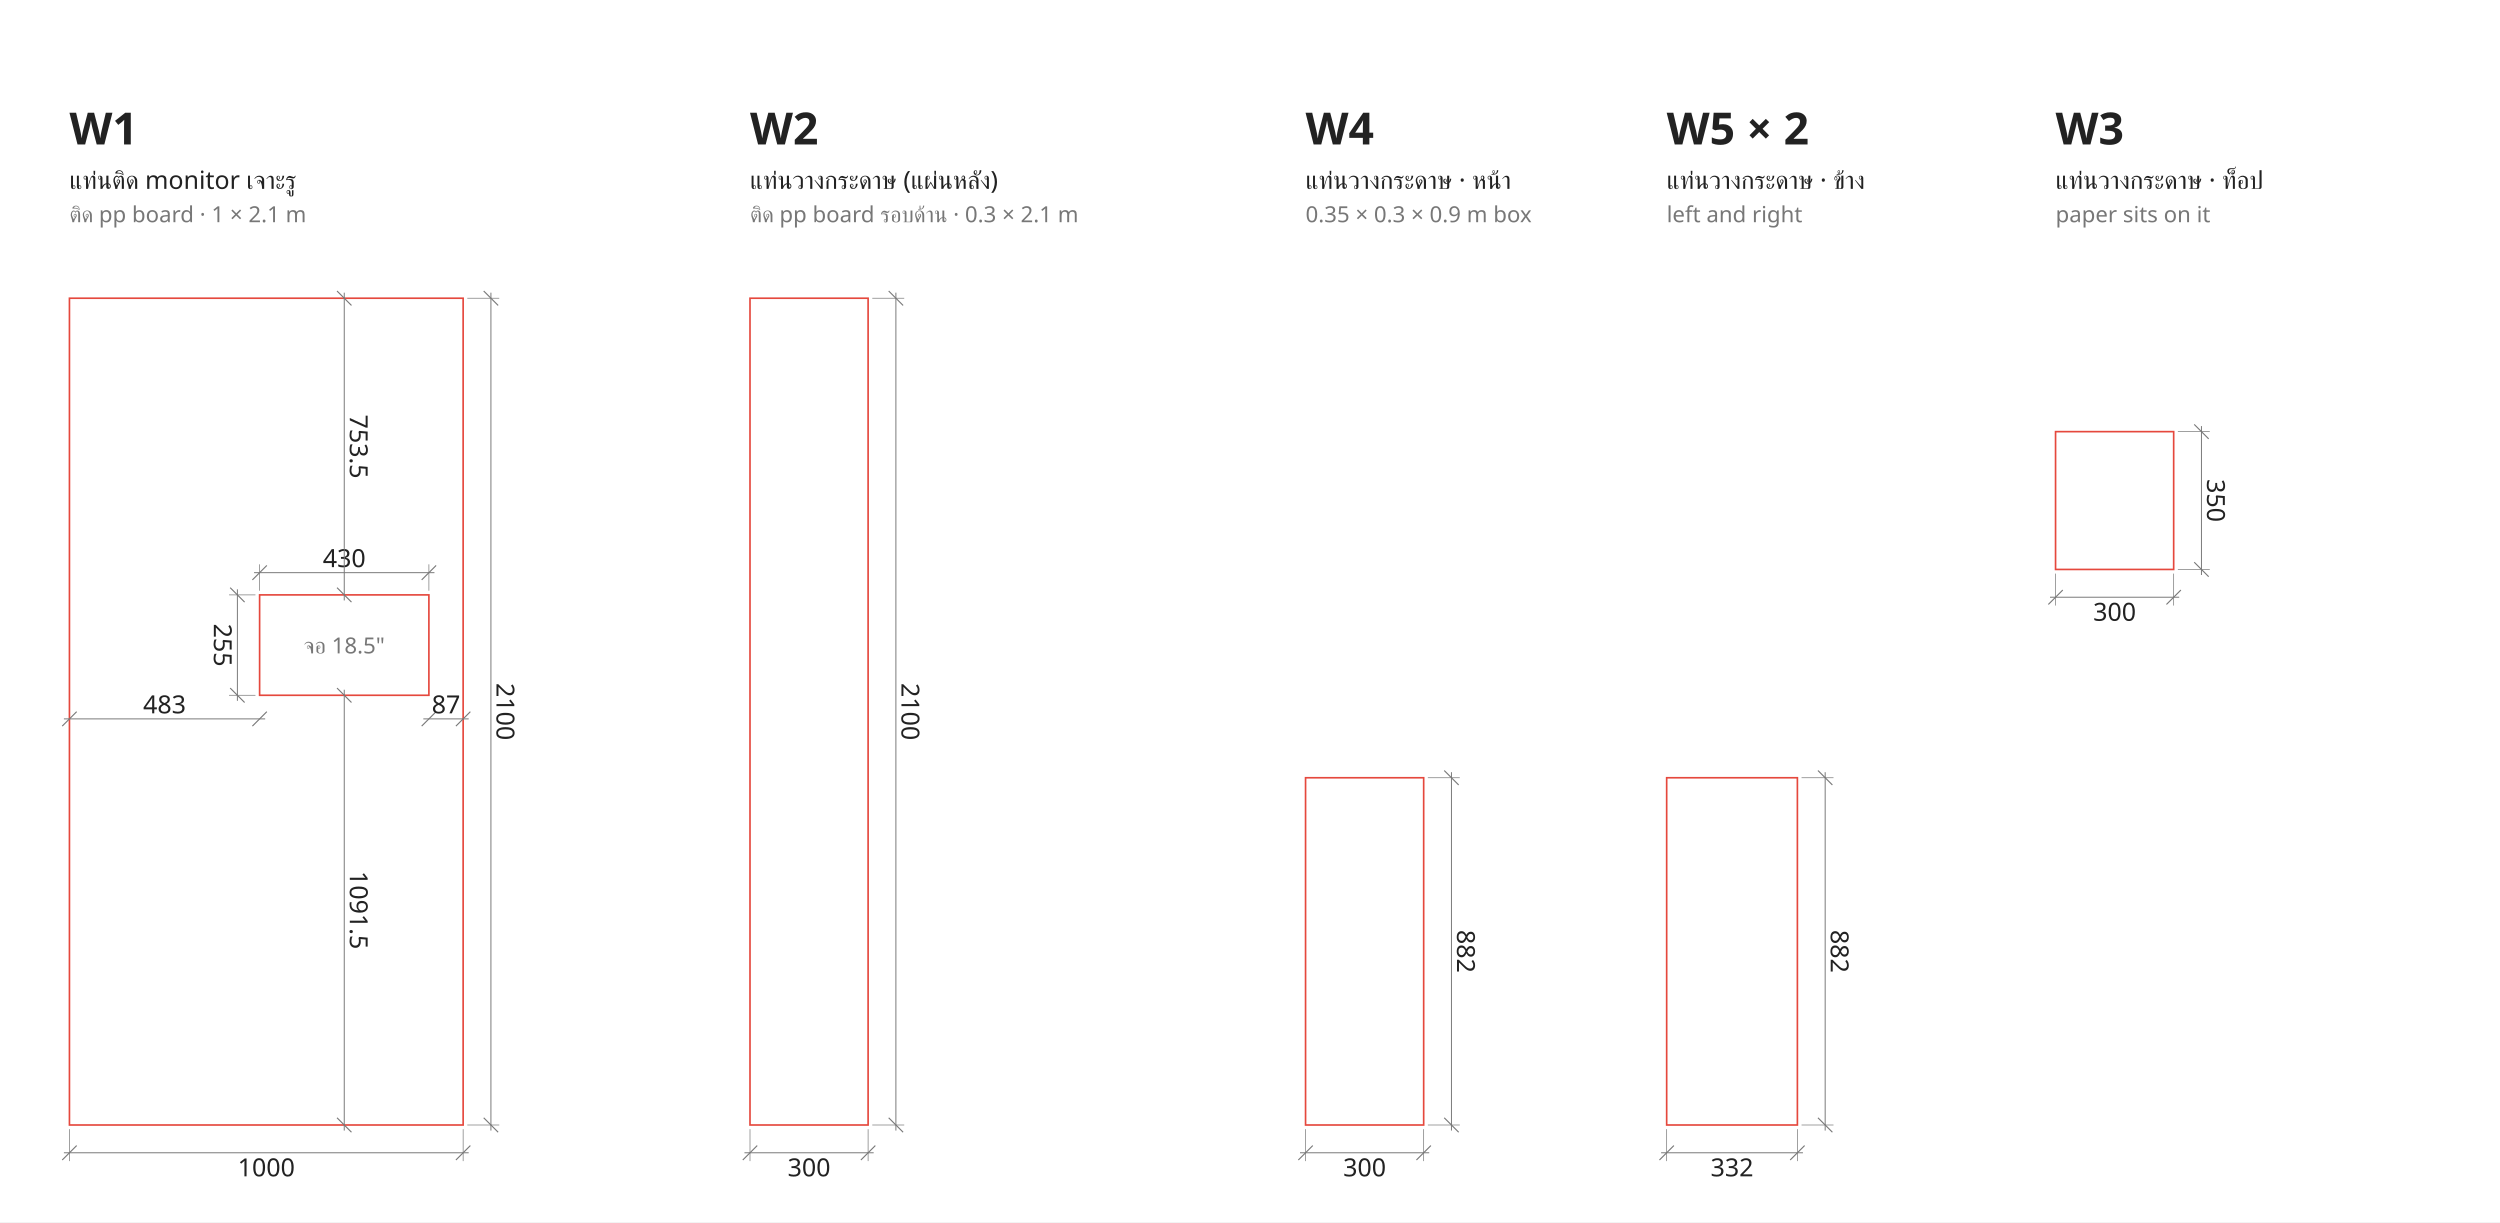
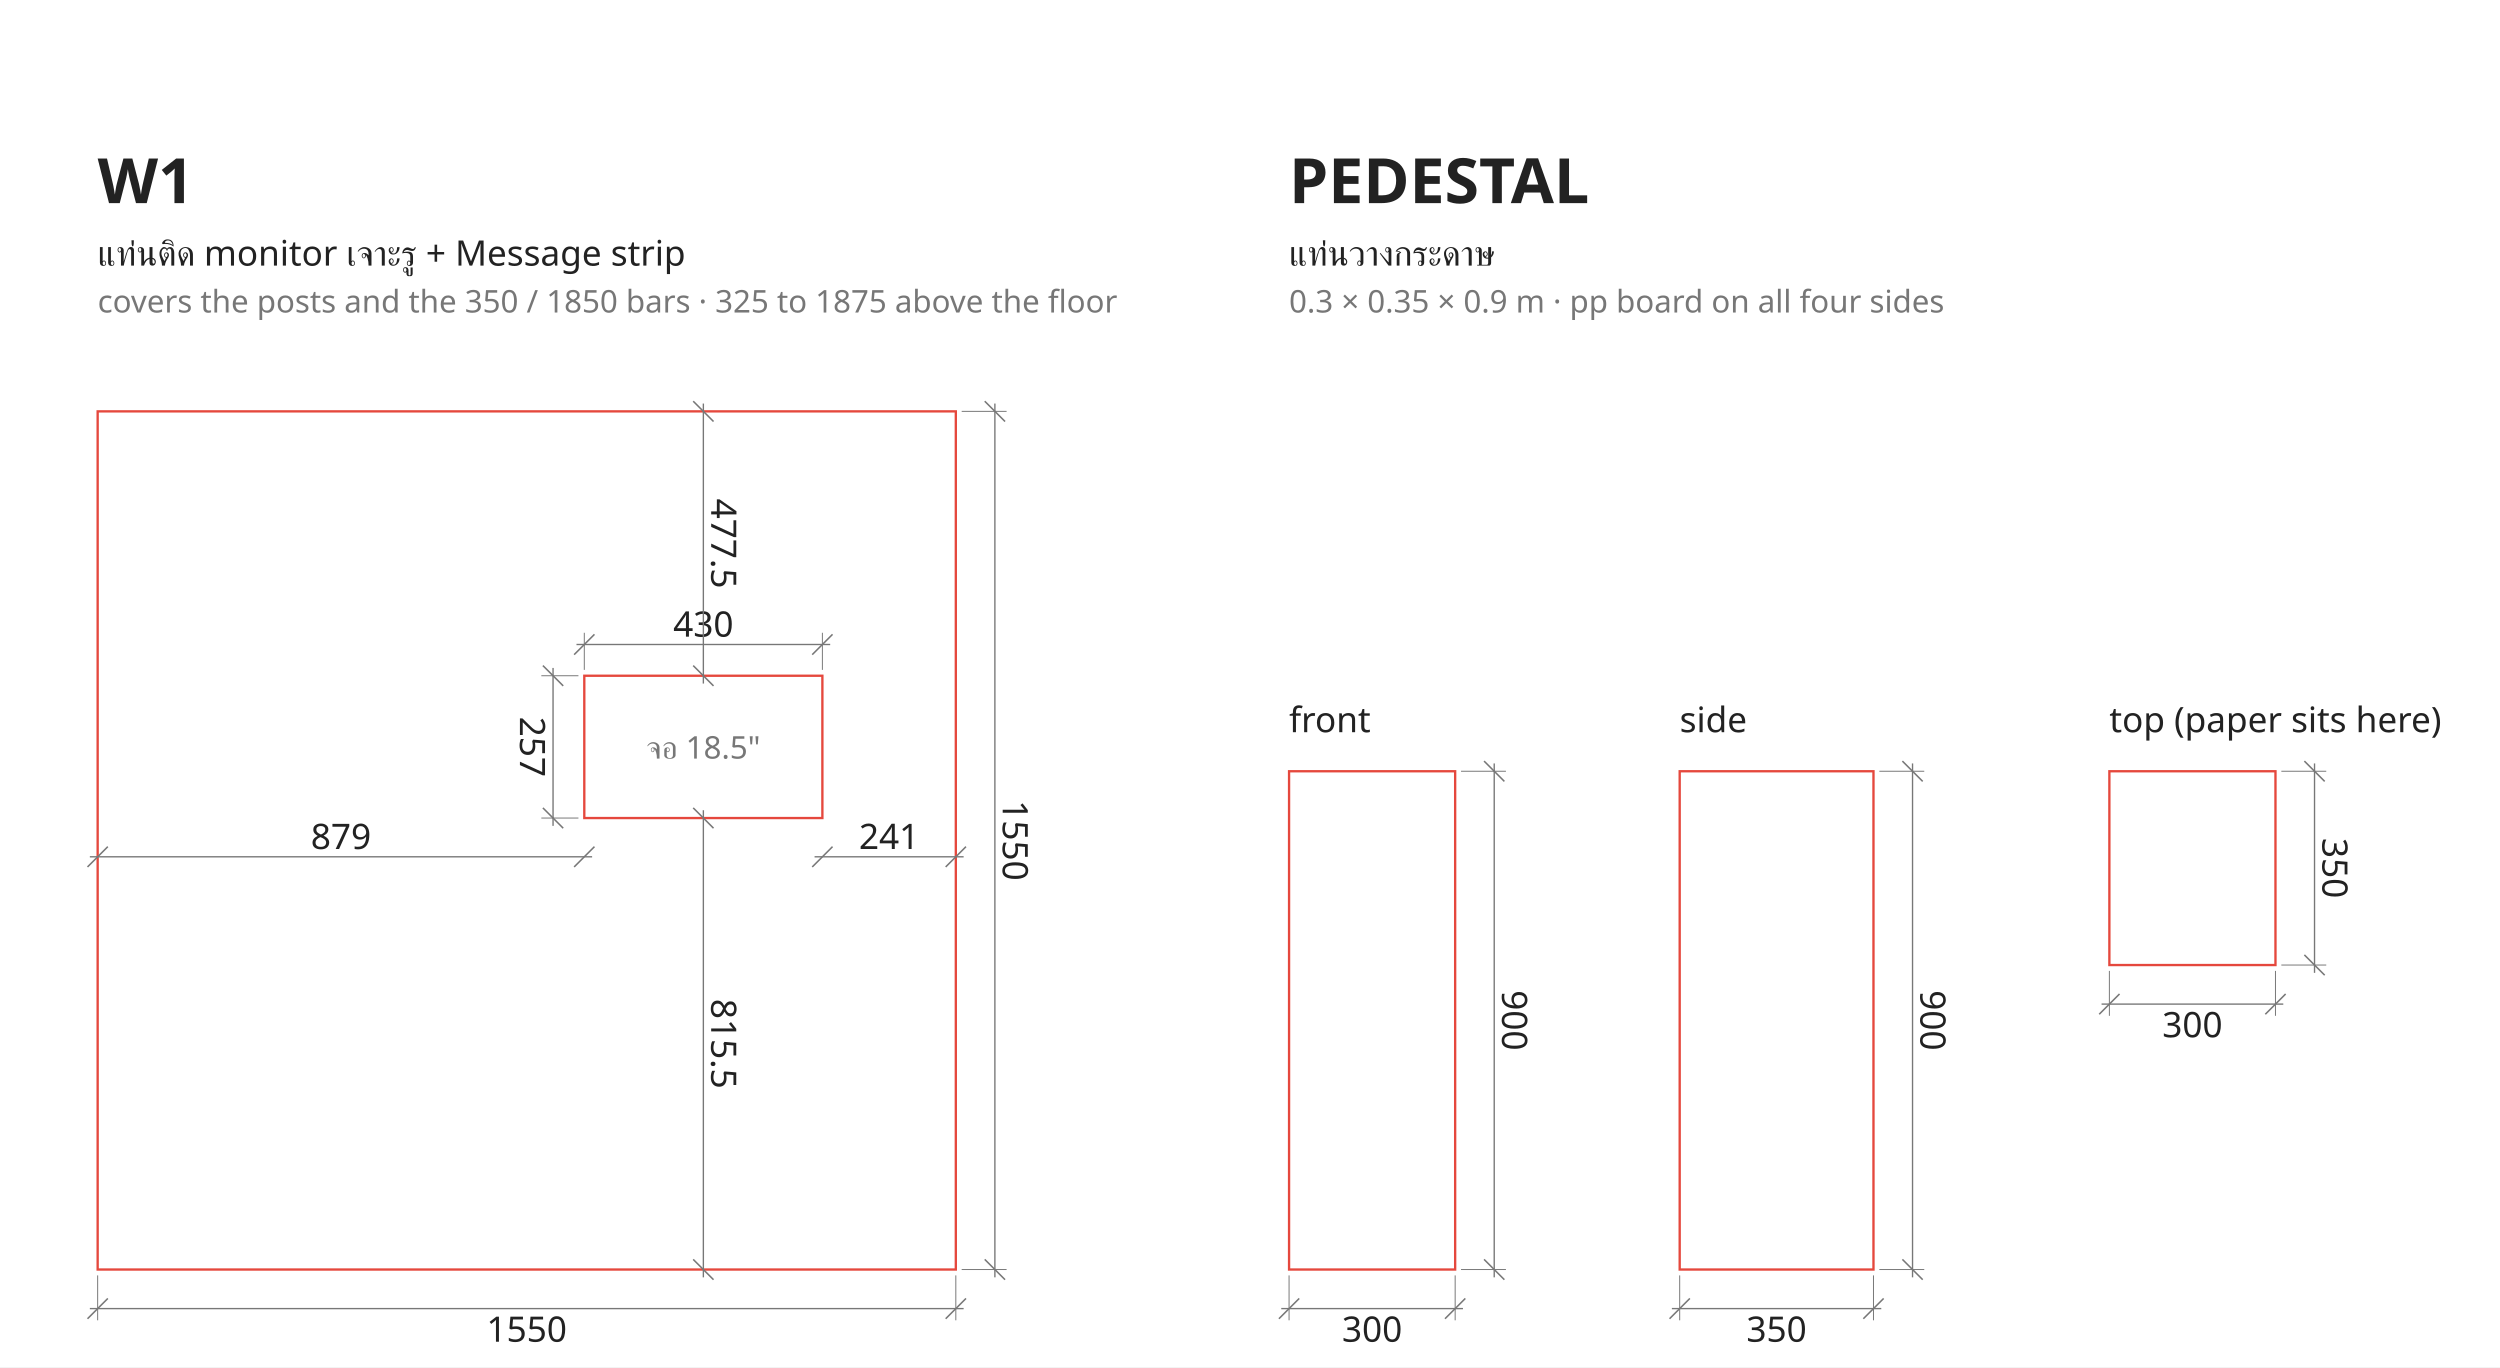
- <svg xmlns="http://www.w3.org/2000/svg" viewBox="0 0 900 440" width="900pt" height="440pt">
+ <svg xmlns="http://www.w3.org/2000/svg" viewBox="0 0 640 350" width="640pt" height="350pt">
  <rect width="100%" height="100%" fill="#fff" />
-   <path d="M25.00,405.00 L166.73,405.00 L166.73,107.36 L25.00,107.36 Z" fill="none" stroke="#e5483d" stroke-width="0.6" />
-   <path d="M25.00,406.50 L25.00,418.00" fill="none" stroke="#777" stroke-width="0.25" />
-   <path d="M166.73,406.50 L166.73,418.00" fill="none" stroke="#777" stroke-width="0.25" />
-   <path d="M23.00,415.00 L168.73,415.00" fill="none" stroke="#777" stroke-width="0.35" />
-   <path d="M22.40,417.60 L27.60,412.40" fill="none" stroke="#777" stroke-width="0.4" />
-   <path d="M164.13,417.60 L169.33,412.40" fill="none" stroke="#777" stroke-width="0.4" />
-   <text font-family="IBMPlexSans" font-weight="400" x="95.87" y="423.48" font-size="9" text-anchor="middle" fill="#222" transform="rotate(0.00 95.87 423.48)">1000</text>
-   <path d="M168.23,405.00 L179.73,405.00" fill="none" stroke="#777" stroke-width="0.25" />
-   <path d="M168.23,107.36 L179.73,107.36" fill="none" stroke="#777" stroke-width="0.25" />
-   <path d="M176.73,407.00 L176.73,105.36" fill="none" stroke="#777" stroke-width="0.35" />
-   <path d="M179.33,407.60 L174.13,402.40" fill="none" stroke="#777" stroke-width="0.4" />
-   <path d="M179.33,109.96 L174.13,104.76" fill="none" stroke="#777" stroke-width="0.4" />
-   <text font-family="IBMPlexSans" font-weight="400" x="178.73" y="256.18" font-size="9" text-anchor="middle" fill="#222" transform="rotate(90.00 178.73 256.18)">2100</text>
+   <path d="M25.00,325.00 L244.69,325.00 L244.69,105.31 L25.00,105.31 Z" fill="none" stroke="#e5483d" stroke-width="0.6" />
+   <path d="M25.00,326.50 L25.00,338.00" fill="none" stroke="#777" stroke-width="0.25" />
+   <path d="M244.69,326.50 L244.69,338.00" fill="none" stroke="#777" stroke-width="0.25" />
+   <path d="M23.00,335.00 L246.69,335.00" fill="none" stroke="#777" stroke-width="0.35" />
+   <path d="M22.40,337.60 L27.60,332.40" fill="none" stroke="#777" stroke-width="0.4" />
+   <path d="M242.09,337.60 L247.29,332.40" fill="none" stroke="#777" stroke-width="0.4" />
+   <text font-family="IBMPlexSans" font-weight="400" x="134.84" y="343.48" font-size="9" text-anchor="middle" fill="#222" transform="rotate(0.00 134.84 343.48)">1550</text>
+   <path d="M246.19,325.00 L257.69,325.00" fill="none" stroke="#777" stroke-width="0.25" />
+   <path d="M246.19,105.31 L257.69,105.31" fill="none" stroke="#777" stroke-width="0.25" />
+   <path d="M254.69,327.00 L254.69,103.31" fill="none" stroke="#777" stroke-width="0.35" />
+   <path d="M257.29,327.60 L252.09,322.40" fill="none" stroke="#777" stroke-width="0.4" />
+   <path d="M257.29,107.91 L252.09,102.71" fill="none" stroke="#777" stroke-width="0.4" />
+   <text font-family="IBMPlexSans" font-weight="400" x="256.69" y="215.16" font-size="9" text-anchor="middle" fill="#222" transform="rotate(90.00 256.69 215.16)">1550</text>
  <text font-family="IBMPlexSans" font-weight="700" x="25.00" y="52.00" font-size="16" text-anchor="start" fill="#222" transform="rotate(0.00 25.00 52.00)">W1</text>
-   <text font-family="IBMPlexThai" font-weight="400" x="25.00" y="68.00" font-size="9" text-anchor="start" fill="#222" transform="rotate(0.00 25.00 68.00)">แท่นติด monitor เจาะรู</text>
-   <text font-family="IBMPlexThai" font-weight="400" x="25.00" y="80.00" font-size="8" text-anchor="start" fill="#777" transform="rotate(0.00 25.00 80.00)">ติด pp board · 1 × 2.1 m</text>
-   <path d="M93.46,250.30 L154.40,250.30 L154.40,214.16 L93.46,214.16 Z" fill="none" stroke="#e5483d" stroke-width="0.6" />
-   <path d="M93.46,212.66 L93.46,203.16" fill="none" stroke="#777" stroke-width="0.25" />
-   <path d="M154.40,212.66 L154.40,203.16" fill="none" stroke="#777" stroke-width="0.25" />
-   <path d="M91.46,206.16 L156.40,206.16" fill="none" stroke="#777" stroke-width="0.35" />
-   <path d="M90.86,208.76 L96.06,203.56" fill="none" stroke="#777" stroke-width="0.4" />
-   <path d="M151.80,208.76 L157.00,203.56" fill="none" stroke="#777" stroke-width="0.4" />
-   <text font-family="IBMPlexSans" font-weight="400" x="123.93" y="204.16" font-size="9" text-anchor="middle" fill="#222" transform="rotate(0.00 123.93 204.16)">430</text>
-   <path d="M91.96,250.30 L82.46,250.30" fill="none" stroke="#777" stroke-width="0.25" />
-   <path d="M91.96,214.16 L82.46,214.16" fill="none" stroke="#777" stroke-width="0.25" />
-   <path d="M85.46,252.30 L85.46,212.16" fill="none" stroke="#777" stroke-width="0.35" />
-   <path d="M88.06,252.90 L82.86,247.70" fill="none" stroke="#777" stroke-width="0.4" />
-   <path d="M88.06,216.76 L82.86,211.56" fill="none" stroke="#777" stroke-width="0.4" />
-   <text font-family="IBMPlexSans" font-weight="400" x="76.98" y="232.23" font-size="9" text-anchor="middle" fill="#222" transform="rotate(90.00 76.98 232.23)">255</text>
-   <path d="M23.00,258.80 L95.46,258.80" fill="none" stroke="#777" stroke-width="0.35" />
-   <path d="M22.40,261.40 L27.60,256.20" fill="none" stroke="#777" stroke-width="0.4" />
-   <path d="M90.86,261.40 L96.06,256.20" fill="none" stroke="#777" stroke-width="0.4" />
-   <text font-family="IBMPlexSans" font-weight="400" x="59.23" y="256.80" font-size="9" text-anchor="middle" fill="#222" transform="rotate(0.00 59.23 256.80)">483</text>
-   <path d="M152.40,258.80 L168.73,258.80" fill="none" stroke="#777" stroke-width="0.35" />
-   <path d="M151.80,261.40 L157.00,256.20" fill="none" stroke="#777" stroke-width="0.4" />
-   <path d="M164.13,261.40 L169.33,256.20" fill="none" stroke="#777" stroke-width="0.4" />
-   <text font-family="IBMPlexSans" font-weight="400" x="160.57" y="256.80" font-size="9" text-anchor="middle" fill="#222" transform="rotate(0.00 160.57 256.80)">87</text>
-   <path d="M123.93,407.00 L123.93,248.30" fill="none" stroke="#777" stroke-width="0.35" />
-   <path d="M126.53,407.60 L121.33,402.40" fill="none" stroke="#777" stroke-width="0.4" />
-   <path d="M126.53,252.90 L121.33,247.70" fill="none" stroke="#777" stroke-width="0.4" />
-   <text font-family="IBMPlexSans" font-weight="400" x="125.93" y="327.65" font-size="9" text-anchor="middle" fill="#222" transform="rotate(90.00 125.93 327.65)">1091.5</text>
-   <path d="M123.93,216.16 L123.93,105.36" fill="none" stroke="#777" stroke-width="0.35" />
-   <path d="M126.53,216.76 L121.33,211.56" fill="none" stroke="#777" stroke-width="0.4" />
-   <path d="M126.53,109.96 L121.33,104.76" fill="none" stroke="#777" stroke-width="0.4" />
-   <text font-family="IBMPlexSans" font-weight="400" x="125.93" y="160.76" font-size="9" text-anchor="middle" fill="#222" transform="rotate(90.00 125.93 160.76)">753.5</text>
-   <text font-family="IBMPlexThai" font-weight="400" x="123.93" y="235.23" font-size="8" text-anchor="middle" fill="#777" transform="rotate(0.00 123.93 235.23)">จอ 18.5"</text>
-   <path d="M270.00,405.00 L312.52,405.00 L312.52,107.36 L270.00,107.36 Z" fill="none" stroke="#e5483d" stroke-width="0.6" />
-   <path d="M270.00,406.50 L270.00,418.00" fill="none" stroke="#777" stroke-width="0.25" />
-   <path d="M312.52,406.50 L312.52,418.00" fill="none" stroke="#777" stroke-width="0.25" />
-   <path d="M268.00,415.00 L314.52,415.00" fill="none" stroke="#777" stroke-width="0.35" />
-   <path d="M267.40,417.60 L272.60,412.40" fill="none" stroke="#777" stroke-width="0.4" />
-   <path d="M309.92,417.60 L315.12,412.40" fill="none" stroke="#777" stroke-width="0.4" />
-   <text font-family="IBMPlexSans" font-weight="400" x="291.26" y="423.48" font-size="9" text-anchor="middle" fill="#222" transform="rotate(0.00 291.26 423.48)">300</text>
-   <path d="M314.02,405.00 L325.52,405.00" fill="none" stroke="#777" stroke-width="0.25" />
-   <path d="M314.02,107.36 L325.52,107.36" fill="none" stroke="#777" stroke-width="0.25" />
-   <path d="M322.52,407.00 L322.52,105.36" fill="none" stroke="#777" stroke-width="0.35" />
-   <path d="M325.12,407.60 L319.92,402.40" fill="none" stroke="#777" stroke-width="0.4" />
-   <path d="M325.12,109.96 L319.92,104.76" fill="none" stroke="#777" stroke-width="0.4" />
-   <text font-family="IBMPlexSans" font-weight="400" x="324.52" y="256.18" font-size="9" text-anchor="middle" fill="#222" transform="rotate(90.00 324.52 256.18)">2100</text>
-   <text font-family="IBMPlexSans" font-weight="700" x="270.00" y="52.00" font-size="16" text-anchor="start" fill="#222" transform="rotate(0.00 270.00 52.00)">W2</text>
-   <text font-family="IBMPlexThai" font-weight="400" x="270.00" y="68.00" font-size="9" text-anchor="start" fill="#222" transform="rotate(0.00 270.00 68.00)">แท่นวางกระดาษ (แผ่นหลัง)</text>
-   <text font-family="IBMPlexThai" font-weight="400" x="270.00" y="80.00" font-size="8" text-anchor="start" fill="#777" transform="rotate(0.00 270.00 80.00)">ติด pp board รอบด้าน · 0.3 × 2.1 m</text>
-   <path d="M470.00,405.00 L512.52,405.00 L512.52,279.99 L470.00,279.99 Z" fill="none" stroke="#e5483d" stroke-width="0.6" />
-   <path d="M470.00,406.50 L470.00,418.00" fill="none" stroke="#777" stroke-width="0.25" />
-   <path d="M512.52,406.50 L512.52,418.00" fill="none" stroke="#777" stroke-width="0.25" />
-   <path d="M468.00,415.00 L514.52,415.00" fill="none" stroke="#777" stroke-width="0.35" />
-   <path d="M467.40,417.60 L472.60,412.40" fill="none" stroke="#777" stroke-width="0.4" />
-   <path d="M509.92,417.60 L515.12,412.40" fill="none" stroke="#777" stroke-width="0.4" />
-   <text font-family="IBMPlexSans" font-weight="400" x="491.26" y="423.48" font-size="9" text-anchor="middle" fill="#222" transform="rotate(0.00 491.26 423.48)">300</text>
-   <path d="M514.02,405.00 L525.52,405.00" fill="none" stroke="#777" stroke-width="0.25" />
-   <path d="M514.02,279.99 L525.52,279.99" fill="none" stroke="#777" stroke-width="0.25" />
-   <path d="M522.52,407.00 L522.52,277.99" fill="none" stroke="#777" stroke-width="0.35" />
-   <path d="M525.12,407.60 L519.92,402.40" fill="none" stroke="#777" stroke-width="0.4" />
-   <path d="M525.12,282.59 L519.92,277.39" fill="none" stroke="#777" stroke-width="0.4" />
-   <text font-family="IBMPlexSans" font-weight="400" x="524.52" y="342.50" font-size="9" text-anchor="middle" fill="#222" transform="rotate(90.00 524.52 342.50)">882</text>
-   <text font-family="IBMPlexSans" font-weight="700" x="470.00" y="52.00" font-size="16" text-anchor="start" fill="#222" transform="rotate(0.00 470.00 52.00)">W4</text>
-   <text font-family="IBMPlexThai" font-weight="400" x="470.00" y="68.00" font-size="9" text-anchor="start" fill="#222" transform="rotate(0.00 470.00 68.00)">แท่นวางกระดาษ · หน้า</text>
-   <text font-family="IBMPlexThai" font-weight="400" x="470.00" y="80.00" font-size="8" text-anchor="start" fill="#777" transform="rotate(0.00 470.00 80.00)">0.35 × 0.3 × 0.9 m box</text>
-   <path d="M600.00,405.00 L647.06,405.00 L647.06,279.99 L600.00,279.99 Z" fill="none" stroke="#e5483d" stroke-width="0.6" />
-   <path d="M600.00,406.50 L600.00,418.00" fill="none" stroke="#777" stroke-width="0.25" />
-   <path d="M647.06,406.50 L647.06,418.00" fill="none" stroke="#777" stroke-width="0.25" />
-   <path d="M598.00,415.00 L649.06,415.00" fill="none" stroke="#777" stroke-width="0.35" />
-   <path d="M597.40,417.60 L602.60,412.40" fill="none" stroke="#777" stroke-width="0.4" />
-   <path d="M644.46,417.60 L649.66,412.40" fill="none" stroke="#777" stroke-width="0.4" />
-   <text font-family="IBMPlexSans" font-weight="400" x="623.53" y="423.48" font-size="9" text-anchor="middle" fill="#222" transform="rotate(0.00 623.53 423.48)">332</text>
-   <path d="M648.56,405.00 L660.06,405.00" fill="none" stroke="#777" stroke-width="0.25" />
-   <path d="M648.56,279.99 L660.06,279.99" fill="none" stroke="#777" stroke-width="0.25" />
-   <path d="M657.06,407.00 L657.06,277.99" fill="none" stroke="#777" stroke-width="0.35" />
-   <path d="M659.66,407.60 L654.46,402.40" fill="none" stroke="#777" stroke-width="0.4" />
-   <path d="M659.66,282.59 L654.46,277.39" fill="none" stroke="#777" stroke-width="0.4" />
-   <text font-family="IBMPlexSans" font-weight="400" x="659.06" y="342.50" font-size="9" text-anchor="middle" fill="#222" transform="rotate(90.00 659.06 342.50)">882</text>
-   <text font-family="IBMPlexSans" font-weight="700" x="600.00" y="52.00" font-size="16" text-anchor="start" fill="#222" transform="rotate(0.00 600.00 52.00)">W5  × 2</text>
-   <text font-family="IBMPlexThai" font-weight="400" x="600.00" y="68.00" font-size="9" text-anchor="start" fill="#222" transform="rotate(0.00 600.00 68.00)">แท่นวางกระดาษ · ข้าง</text>
-   <text font-family="IBMPlexThai" font-weight="400" x="600.00" y="80.00" font-size="8" text-anchor="start" fill="#777" transform="rotate(0.00 600.00 80.00)">left and right</text>
-   <path d="M740.00,205.00 L782.52,205.00 L782.52,155.39 L740.00,155.39 Z" fill="none" stroke="#e5483d" stroke-width="0.6" />
-   <path d="M740.00,206.50 L740.00,218.00" fill="none" stroke="#777" stroke-width="0.25" />
-   <path d="M782.52,206.50 L782.52,218.00" fill="none" stroke="#777" stroke-width="0.25" />
-   <path d="M738.00,215.00 L784.52,215.00" fill="none" stroke="#777" stroke-width="0.35" />
-   <path d="M737.40,217.60 L742.60,212.40" fill="none" stroke="#777" stroke-width="0.4" />
-   <path d="M779.92,217.60 L785.12,212.40" fill="none" stroke="#777" stroke-width="0.4" />
-   <text font-family="IBMPlexSans" font-weight="400" x="761.26" y="223.48" font-size="9" text-anchor="middle" fill="#222" transform="rotate(0.00 761.26 223.48)">300</text>
-   <path d="M784.02,205.00 L795.52,205.00" fill="none" stroke="#777" stroke-width="0.25" />
-   <path d="M784.02,155.39 L795.52,155.39" fill="none" stroke="#777" stroke-width="0.25" />
-   <path d="M792.52,207.00 L792.52,153.39" fill="none" stroke="#777" stroke-width="0.35" />
-   <path d="M795.12,207.60 L789.92,202.40" fill="none" stroke="#777" stroke-width="0.4" />
-   <path d="M795.12,157.99 L789.92,152.79" fill="none" stroke="#777" stroke-width="0.4" />
-   <text font-family="IBMPlexSans" font-weight="400" x="794.52" y="180.20" font-size="9" text-anchor="middle" fill="#222" transform="rotate(90.00 794.52 180.20)">350</text>
-   <text font-family="IBMPlexSans" font-weight="700" x="740.00" y="52.00" font-size="16" text-anchor="start" fill="#222" transform="rotate(0.00 740.00 52.00)">W3</text>
-   <text font-family="IBMPlexThai" font-weight="400" x="740.00" y="68.00" font-size="9" text-anchor="start" fill="#222" transform="rotate(0.00 740.00 68.00)">แท่นวางกระดาษ · ท็อป</text>
-   <text font-family="IBMPlexThai" font-weight="400" x="740.00" y="80.00" font-size="8" text-anchor="start" fill="#777" transform="rotate(0.00 740.00 80.00)">paper sits on it</text>
+   <text font-family="IBMPlexThai" font-weight="400" x="25.00" y="68.00" font-size="9" text-anchor="start" fill="#222" transform="rotate(0.00 25.00 68.00)">แท่นติด monitor เจาะรู + Message strip</text>
+   <text font-family="IBMPlexThai" font-weight="400" x="25.00" y="80.00" font-size="8" text-anchor="start" fill="#777" transform="rotate(0.00 25.00 80.00)">covers the posts and the 350 / 1850 bars · 325 to 1875 above the floor</text>
+   <path d="M149.58,209.42 L210.53,209.42 L210.53,172.99 L149.58,172.99 Z" fill="none" stroke="#e5483d" stroke-width="0.6" />
+   <path d="M149.58,171.49 L149.58,161.99" fill="none" stroke="#777" stroke-width="0.25" />
+   <path d="M210.53,171.49 L210.53,161.99" fill="none" stroke="#777" stroke-width="0.25" />
+   <path d="M147.58,164.99 L212.53,164.99" fill="none" stroke="#777" stroke-width="0.35" />
+   <path d="M146.98,167.59 L152.18,162.39" fill="none" stroke="#777" stroke-width="0.4" />
+   <path d="M207.93,167.59 L213.13,162.39" fill="none" stroke="#777" stroke-width="0.4" />
+   <text font-family="IBMPlexSans" font-weight="400" x="180.06" y="162.99" font-size="9" text-anchor="middle" fill="#222" transform="rotate(0.00 180.06 162.99)">430</text>
+   <path d="M148.08,209.42 L138.58,209.42" fill="none" stroke="#777" stroke-width="0.25" />
+   <path d="M148.08,172.99 L138.58,172.99" fill="none" stroke="#777" stroke-width="0.25" />
+   <path d="M141.58,211.42 L141.58,170.99" fill="none" stroke="#777" stroke-width="0.35" />
+   <path d="M144.18,212.02 L138.98,206.82" fill="none" stroke="#777" stroke-width="0.4" />
+   <path d="M144.18,175.59 L138.98,170.39" fill="none" stroke="#777" stroke-width="0.4" />
+   <text font-family="IBMPlexSans" font-weight="400" x="133.10" y="191.20" font-size="9" text-anchor="middle" fill="#222" transform="rotate(90.00 133.10 191.20)">257</text>
+   <path d="M23.00,219.34 L151.58,219.34" fill="none" stroke="#777" stroke-width="0.35" />
+   <path d="M22.40,221.94 L27.60,216.74" fill="none" stroke="#777" stroke-width="0.4" />
+   <path d="M146.98,221.94 L152.18,216.74" fill="none" stroke="#777" stroke-width="0.4" />
+   <text font-family="IBMPlexSans" font-weight="400" x="87.29" y="217.34" font-size="9" text-anchor="middle" fill="#222" transform="rotate(0.00 87.29 217.34)">879</text>
+   <path d="M208.53,219.34 L246.69,219.34" fill="none" stroke="#777" stroke-width="0.35" />
+   <path d="M207.93,221.94 L213.13,216.74" fill="none" stroke="#777" stroke-width="0.4" />
+   <path d="M242.09,221.94 L247.29,216.74" fill="none" stroke="#777" stroke-width="0.4" />
+   <text font-family="IBMPlexSans" font-weight="400" x="227.61" y="217.34" font-size="9" text-anchor="middle" fill="#222" transform="rotate(0.00 227.61 217.34)">241</text>
+   <path d="M180.06,327.00 L180.06,207.42" fill="none" stroke="#777" stroke-width="0.35" />
+   <path d="M182.66,327.60 L177.46,322.40" fill="none" stroke="#777" stroke-width="0.4" />
+   <path d="M182.66,212.02 L177.46,206.82" fill="none" stroke="#777" stroke-width="0.4" />
+   <text font-family="IBMPlexSans" font-weight="400" x="182.06" y="267.21" font-size="9" text-anchor="middle" fill="#222" transform="rotate(90.00 182.06 267.21)">815.5</text>
+   <path d="M180.06,174.99 L180.06,103.31" fill="none" stroke="#777" stroke-width="0.35" />
+   <path d="M182.66,175.59 L177.46,170.39" fill="none" stroke="#777" stroke-width="0.4" />
+   <path d="M182.66,107.91 L177.46,102.71" fill="none" stroke="#777" stroke-width="0.4" />
+   <text font-family="IBMPlexSans" font-weight="400" x="182.06" y="139.15" font-size="9" text-anchor="middle" fill="#222" transform="rotate(90.00 182.06 139.15)">477.5</text>
+   <text font-family="IBMPlexThai" font-weight="400" x="180.06" y="194.20" font-size="8" text-anchor="middle" fill="#777" transform="rotate(0.00 180.06 194.20)">จอ 18.5"</text>
+   <text font-family="IBMPlexSans" font-weight="700" x="330.00" y="52.00" font-size="16" text-anchor="start" fill="#222" transform="rotate(0.00 330.00 52.00)">PEDESTAL</text>
+   <text font-family="IBMPlexThai" font-weight="400" x="330.00" y="68.00" font-size="9" text-anchor="start" fill="#222" transform="rotate(0.00 330.00 68.00)">แท่นวางกระดาษ</text>
+   <text font-family="IBMPlexThai" font-weight="400" x="330.00" y="80.00" font-size="8" text-anchor="start" fill="#777" transform="rotate(0.00 330.00 80.00)">0.3 × 0.35 × 0.9 m · pp board on all four sides</text>
+   <path d="M330.00,325.00 L372.52,325.00 L372.52,197.44 L330.00,197.44 Z" fill="none" stroke="#e5483d" stroke-width="0.6" />
+   <path d="M330.00,326.50 L330.00,338.00" fill="none" stroke="#777" stroke-width="0.25" />
+   <path d="M372.52,326.50 L372.52,338.00" fill="none" stroke="#777" stroke-width="0.25" />
+   <path d="M328.00,335.00 L374.52,335.00" fill="none" stroke="#777" stroke-width="0.35" />
+   <path d="M327.40,337.60 L332.60,332.40" fill="none" stroke="#777" stroke-width="0.4" />
+   <path d="M369.92,337.60 L375.12,332.40" fill="none" stroke="#777" stroke-width="0.4" />
+   <text font-family="IBMPlexSans" font-weight="400" x="351.26" y="343.48" font-size="9" text-anchor="middle" fill="#222" transform="rotate(0.00 351.26 343.48)">300</text>
+   <path d="M374.02,325.00 L385.52,325.00" fill="none" stroke="#777" stroke-width="0.25" />
+   <path d="M374.02,197.44 L385.52,197.44" fill="none" stroke="#777" stroke-width="0.25" />
+   <path d="M382.52,327.00 L382.52,195.44" fill="none" stroke="#777" stroke-width="0.35" />
+   <path d="M385.12,327.60 L379.92,322.40" fill="none" stroke="#777" stroke-width="0.4" />
+   <path d="M385.12,200.04 L379.92,194.84" fill="none" stroke="#777" stroke-width="0.4" />
+   <text font-family="IBMPlexSans" font-weight="400" x="384.52" y="261.22" font-size="9" text-anchor="middle" fill="#222" transform="rotate(90.00 384.52 261.22)">900</text>
+   <text font-family="IBMPlexSans" font-weight="400" x="330.00" y="187.44" font-size="9" text-anchor="start" fill="#222" transform="rotate(0.00 330.00 187.44)">front</text>
+   <path d="M430.00,325.00 L479.61,325.00 L479.61,197.44 L430.00,197.44 Z" fill="none" stroke="#e5483d" stroke-width="0.6" />
+   <path d="M430.00,326.50 L430.00,338.00" fill="none" stroke="#777" stroke-width="0.25" />
+   <path d="M479.61,326.50 L479.61,338.00" fill="none" stroke="#777" stroke-width="0.25" />
+   <path d="M428.00,335.00 L481.61,335.00" fill="none" stroke="#777" stroke-width="0.35" />
+   <path d="M427.40,337.60 L432.60,332.40" fill="none" stroke="#777" stroke-width="0.4" />
+   <path d="M477.01,337.60 L482.21,332.40" fill="none" stroke="#777" stroke-width="0.4" />
+   <text font-family="IBMPlexSans" font-weight="400" x="454.80" y="343.48" font-size="9" text-anchor="middle" fill="#222" transform="rotate(0.00 454.80 343.48)">350</text>
+   <path d="M481.11,325.00 L492.61,325.00" fill="none" stroke="#777" stroke-width="0.25" />
+   <path d="M481.11,197.44 L492.61,197.44" fill="none" stroke="#777" stroke-width="0.25" />
+   <path d="M489.61,327.00 L489.61,195.44" fill="none" stroke="#777" stroke-width="0.35" />
+   <path d="M492.21,327.60 L487.01,322.40" fill="none" stroke="#777" stroke-width="0.4" />
+   <path d="M492.21,200.04 L487.01,194.84" fill="none" stroke="#777" stroke-width="0.4" />
+   <text font-family="IBMPlexSans" font-weight="400" x="491.61" y="261.22" font-size="9" text-anchor="middle" fill="#222" transform="rotate(90.00 491.61 261.22)">900</text>
+   <text font-family="IBMPlexSans" font-weight="400" x="430.00" y="187.44" font-size="9" text-anchor="start" fill="#222" transform="rotate(0.00 430.00 187.44)">side</text>
+   <path d="M540.00,247.05 L582.52,247.05 L582.52,197.44 L540.00,197.44 Z" fill="none" stroke="#e5483d" stroke-width="0.6" />
+   <path d="M540.00,248.55 L540.00,260.05" fill="none" stroke="#777" stroke-width="0.25" />
+   <path d="M582.52,248.55 L582.52,260.05" fill="none" stroke="#777" stroke-width="0.25" />
+   <path d="M538.00,257.05 L584.52,257.05" fill="none" stroke="#777" stroke-width="0.35" />
+   <path d="M537.40,259.65 L542.60,254.45" fill="none" stroke="#777" stroke-width="0.4" />
+   <path d="M579.92,259.65 L585.12,254.45" fill="none" stroke="#777" stroke-width="0.4" />
+   <text font-family="IBMPlexSans" font-weight="400" x="561.26" y="265.53" font-size="9" text-anchor="middle" fill="#222" transform="rotate(0.00 561.26 265.53)">300</text>
+   <path d="M584.02,247.05 L595.52,247.05" fill="none" stroke="#777" stroke-width="0.25" />
+   <path d="M584.02,197.44 L595.52,197.44" fill="none" stroke="#777" stroke-width="0.25" />
+   <path d="M592.52,249.05 L592.52,195.44" fill="none" stroke="#777" stroke-width="0.35" />
+   <path d="M595.12,249.65 L589.92,244.45" fill="none" stroke="#777" stroke-width="0.4" />
+   <path d="M595.12,200.04 L589.92,194.84" fill="none" stroke="#777" stroke-width="0.4" />
+   <text font-family="IBMPlexSans" font-weight="400" x="594.52" y="222.24" font-size="9" text-anchor="middle" fill="#222" transform="rotate(90.00 594.52 222.24)">350</text>
+   <text font-family="IBMPlexSans" font-weight="400" x="540.00" y="187.44" font-size="9" text-anchor="start" fill="#222" transform="rotate(0.00 540.00 187.44)">top (paper sits here)</text>
</svg>
